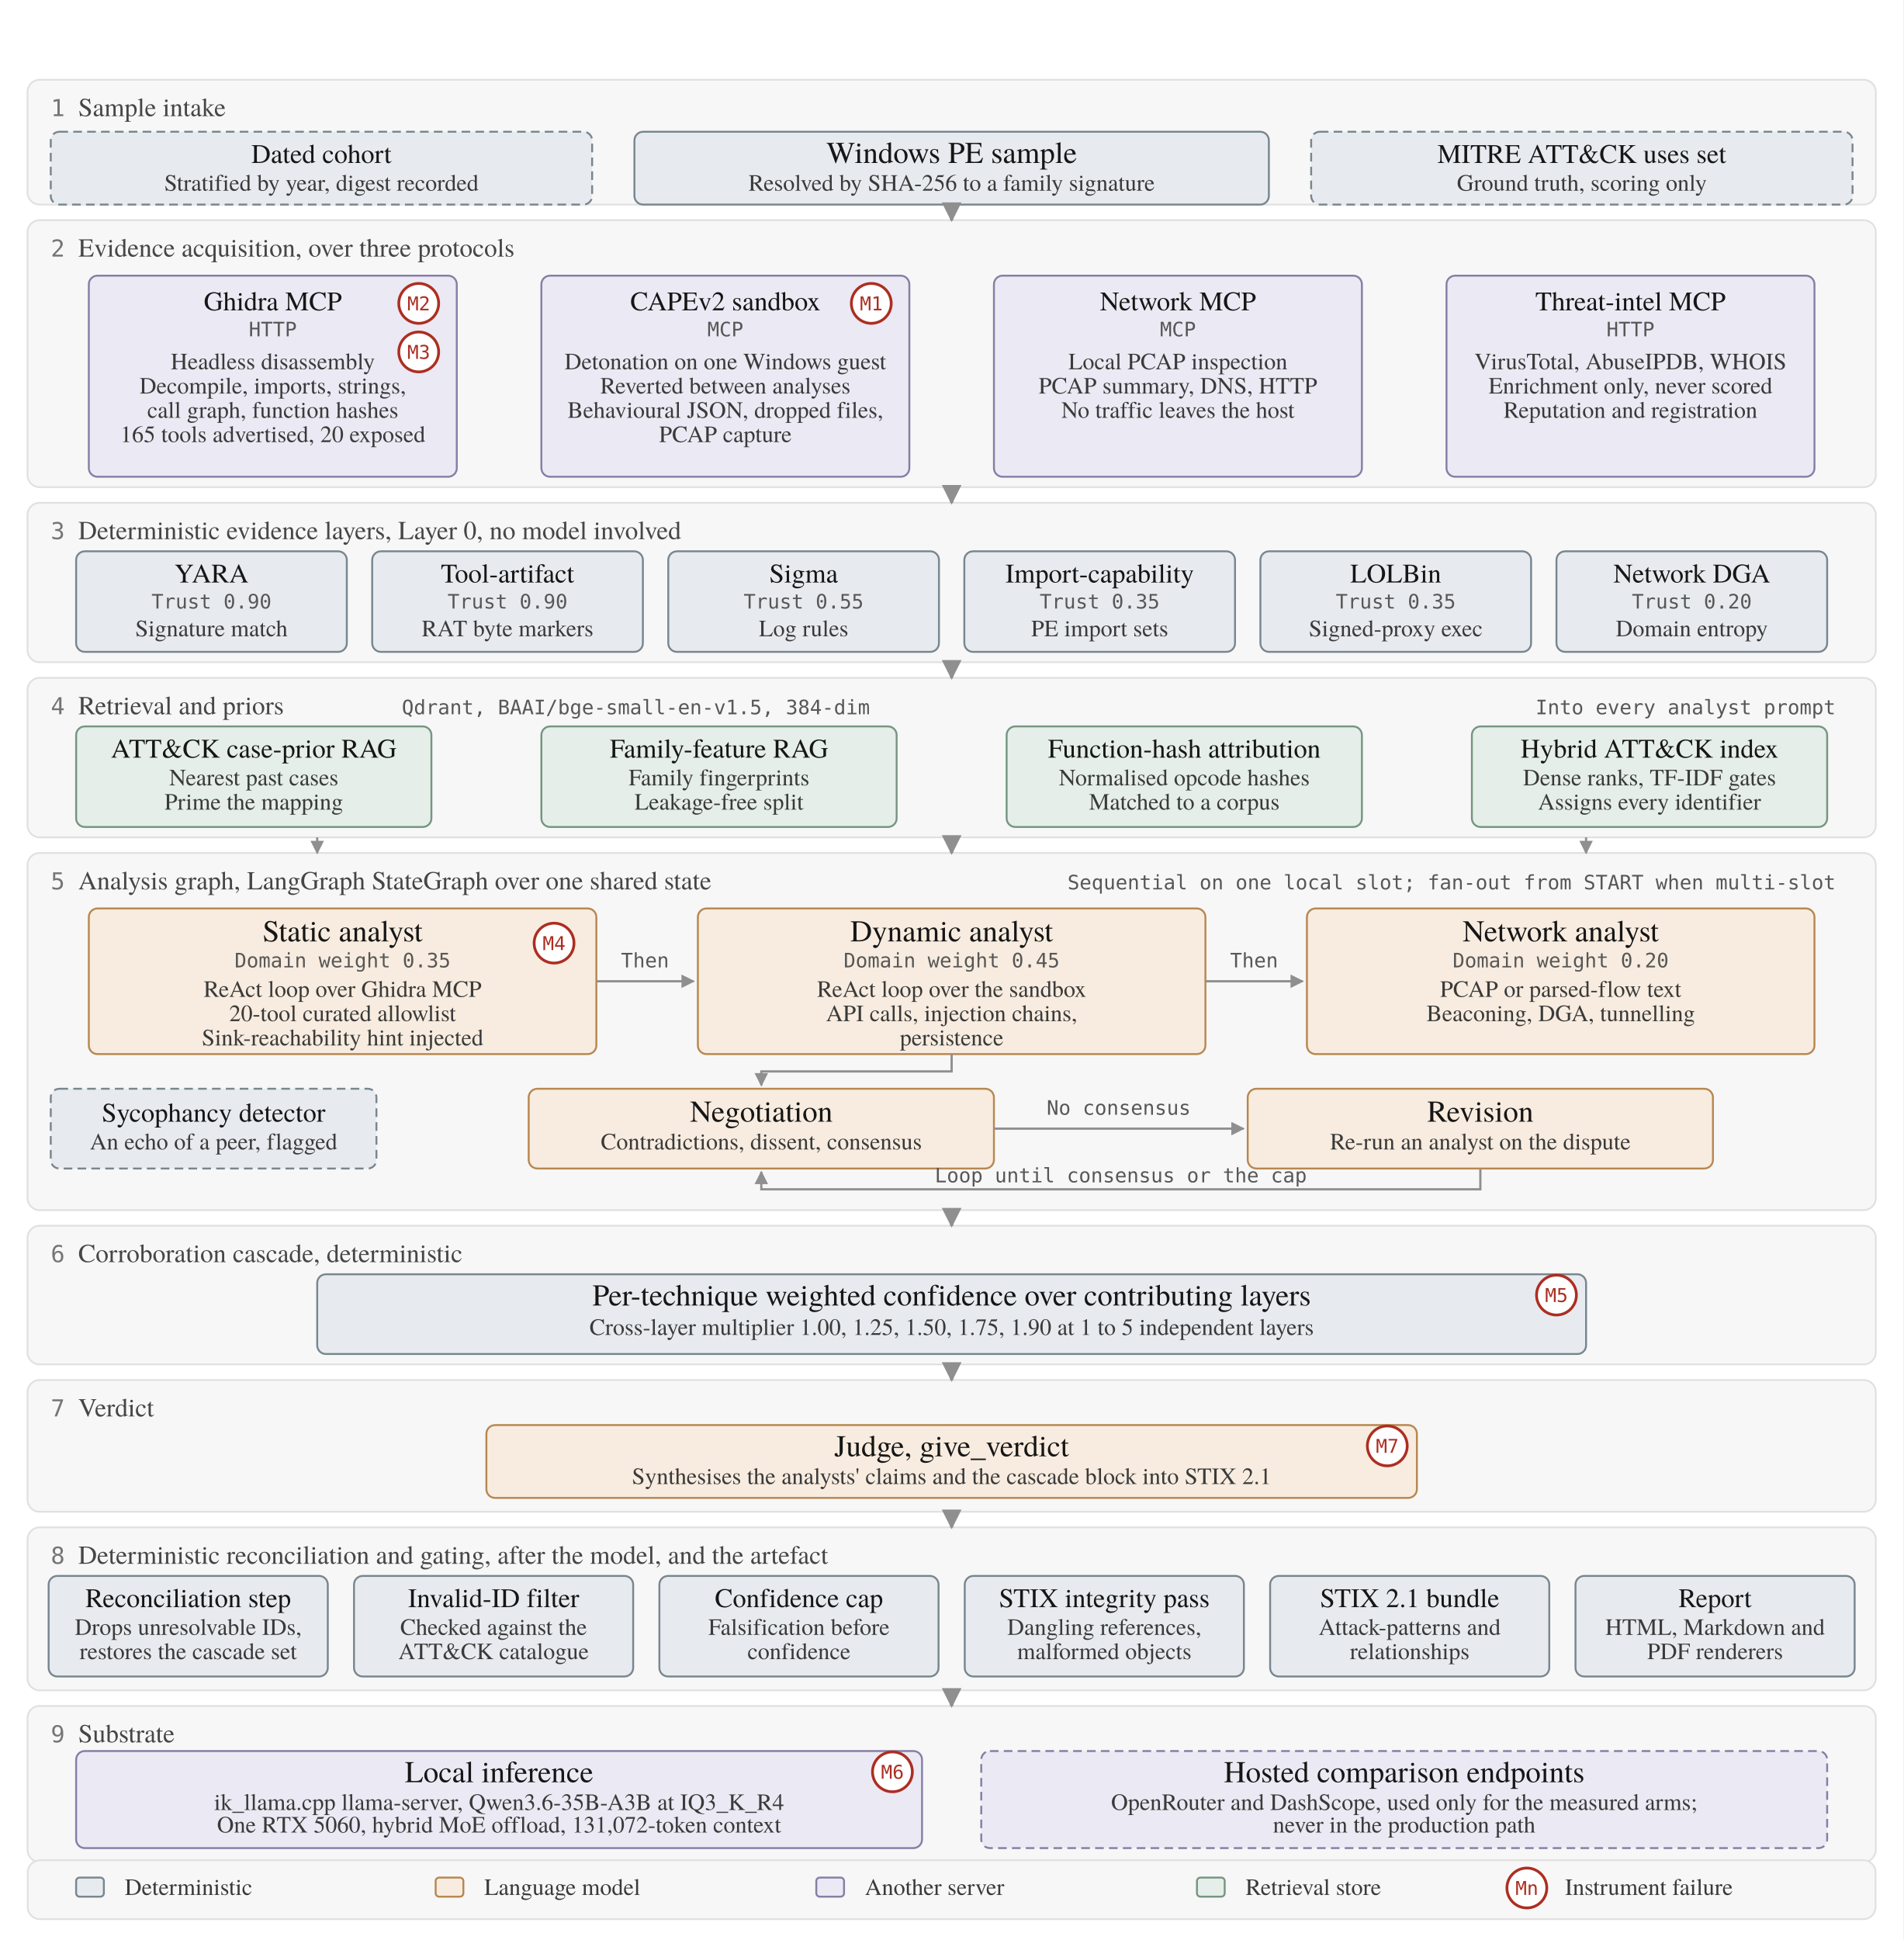
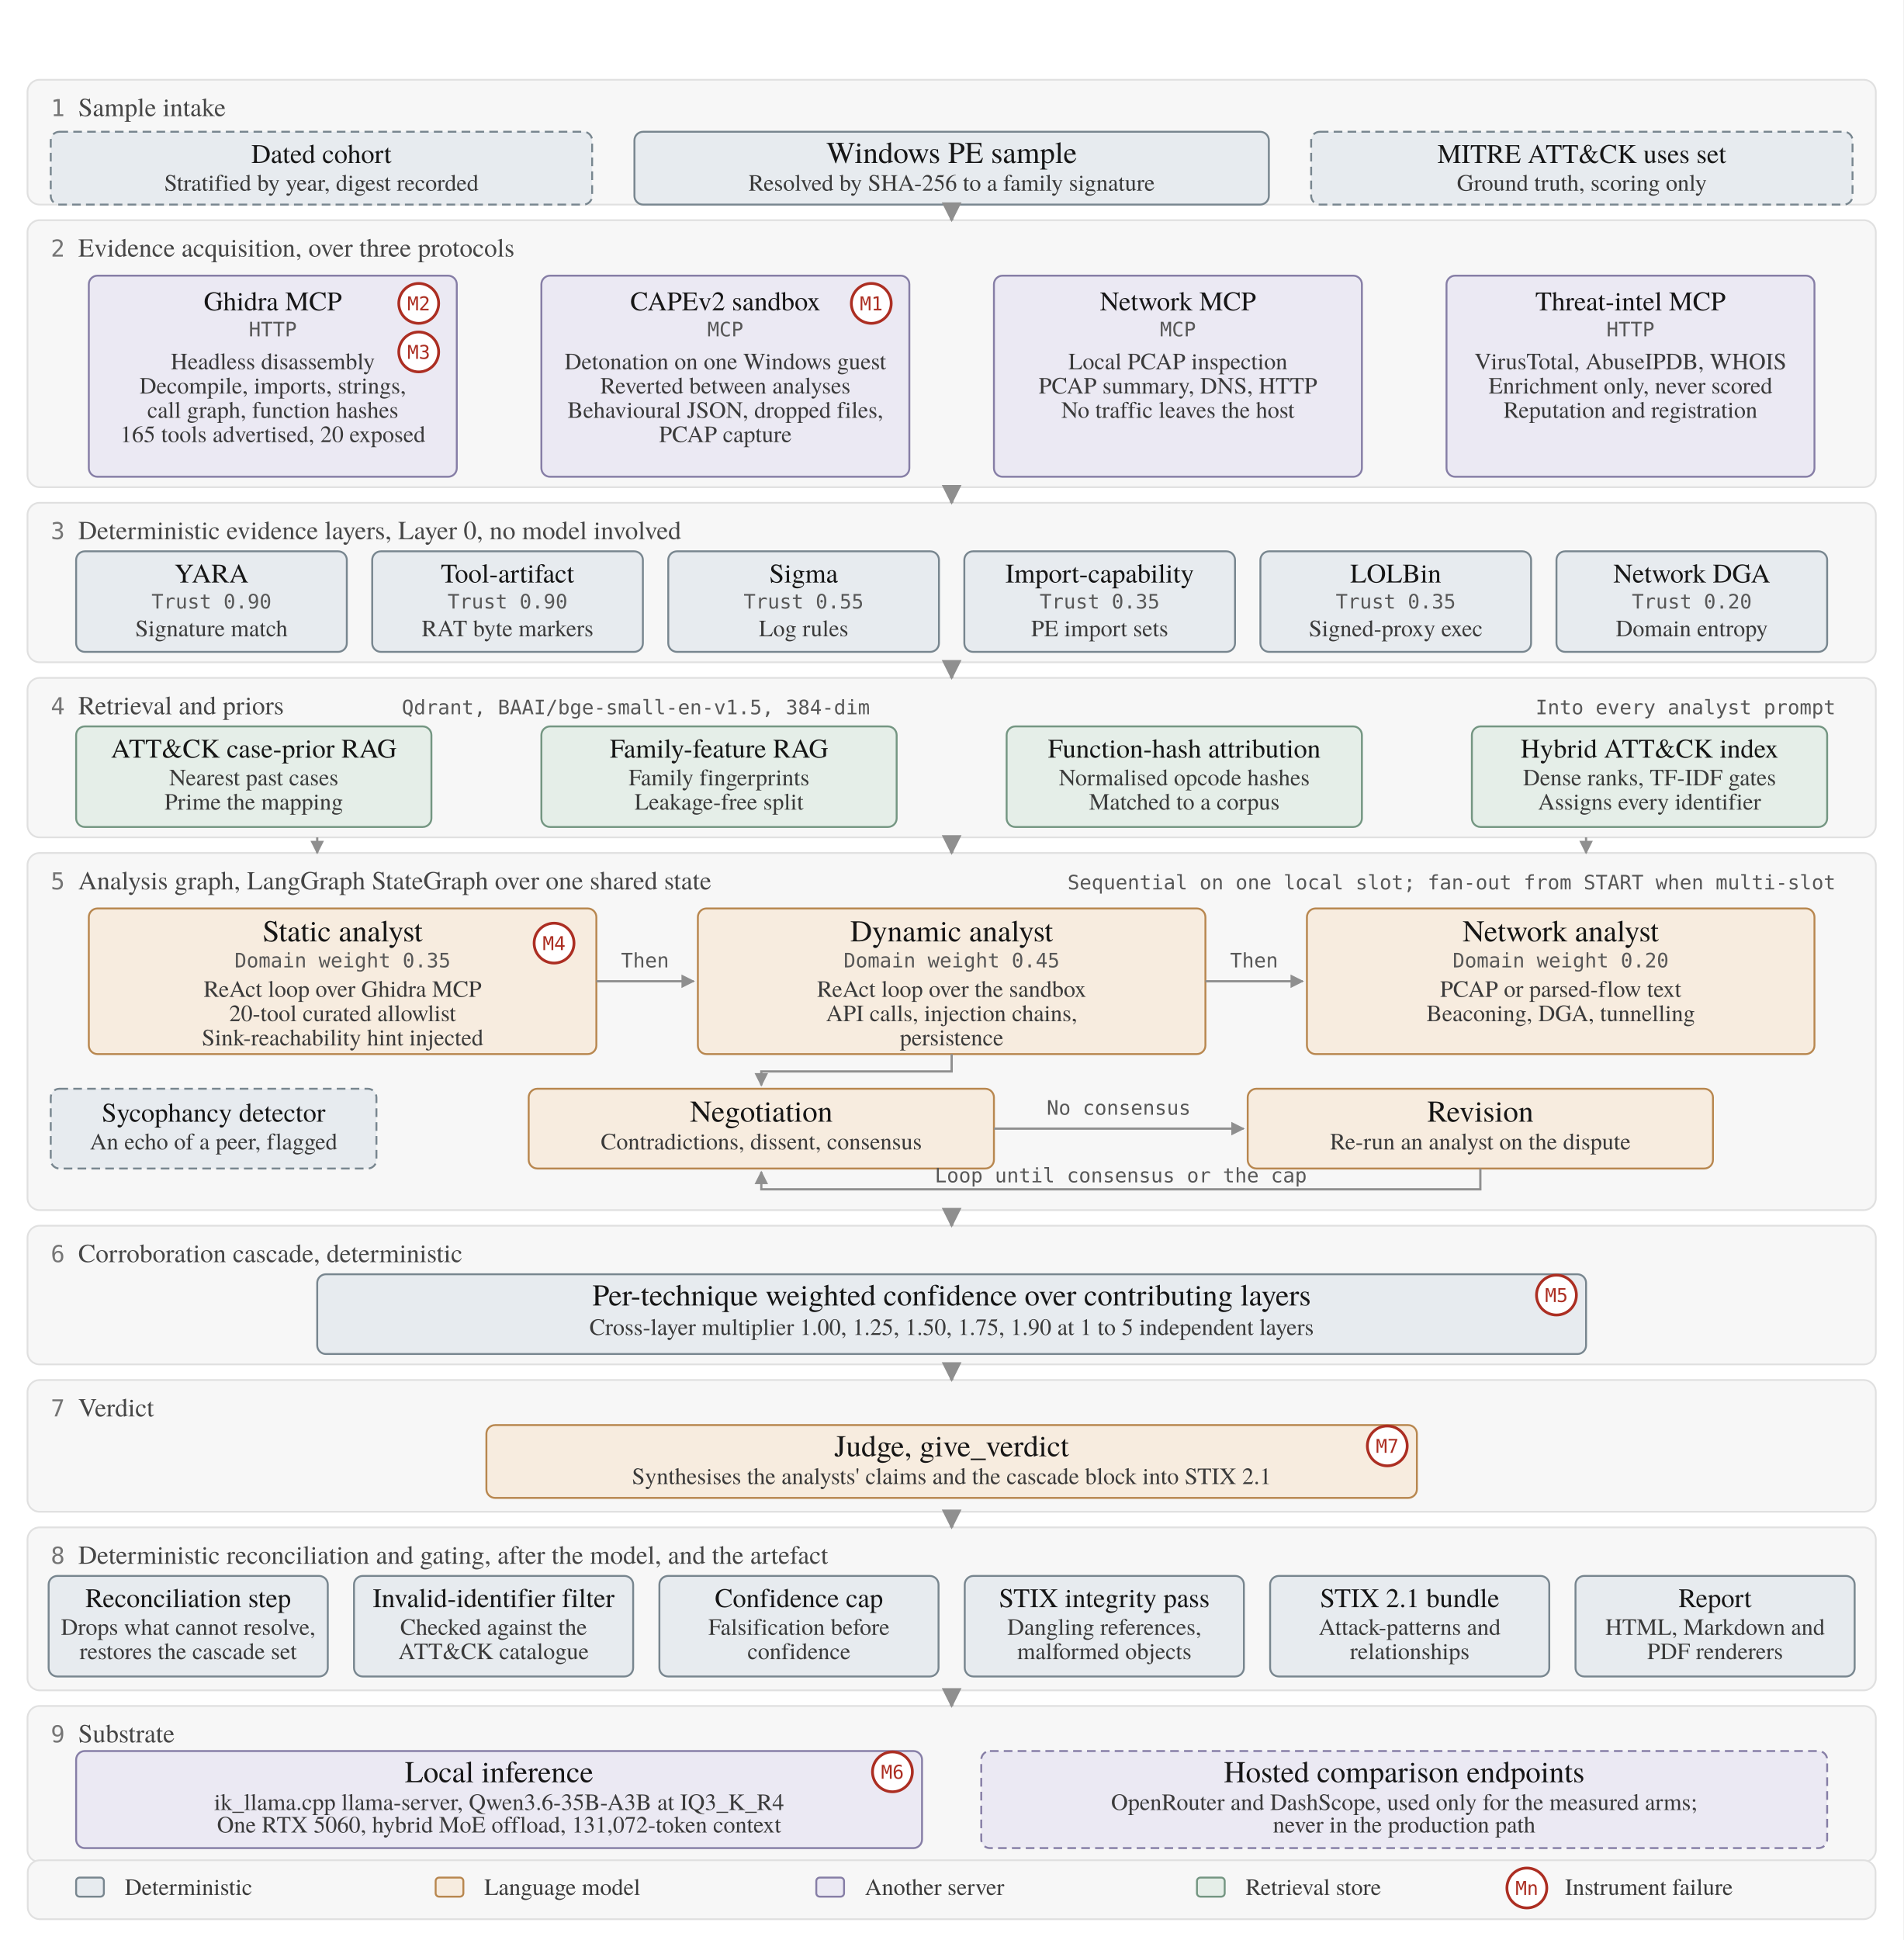
<svg xmlns="http://www.w3.org/2000/svg" width="1098" height="1119.0" viewBox="0 0 1098 1119.0">
  <style>
  text { font-family: 'TeX Gyre Termes', 'Nimbus Roman', 'Times New Roman', serif; fill: #161616; }
  .lbl  { font-size: 17.5px; }
  .lbl9 { font-size: 15.5px; }
  .sub  { font-size: 13.5px; fill: #3a3a3a; }
  .tag  { font-family: 'DejaVu Sans Mono', monospace; font-size: 11.5px; fill: #575757; }
  .band { fill: #f7f7f7; stroke: #e0e0e0; stroke-width: 1; }
  .bandnum   { font-family: 'DejaVu Sans Mono', monospace; font-size: 13.5px; fill: #757575; }
  .bandtitle { font-size: 15px; fill: #464646; }
  rect  { stroke-width: 1.1; }
  .flow  { fill: none; stroke: #8f8f8f; stroke-width: 1.3; }
  .spine { fill: none; stroke: #8f8f8f; stroke-width: 1.9; }
  .failmark { fill: #ffffff; stroke: #ac2e22; stroke-width: 1.6; }
  .failtxt  { font-family: 'DejaVu Sans Mono', monospace; font-size: 11px; fill: #ac2e22; }
</style>
  <defs>
    <marker id="ah" viewBox="0 0 10 10" refX="9" refY="5" markerWidth="6" markerHeight="6" orient="auto-start-reverse">
      <path d="M 0 0 L 10 5 L 0 10 z" fill="#8f8f8f" />
    </marker>
  </defs>
  <rect width="1098" height="1119.0" fill="#ffffff" />
  <rect class="band" x="15.86" y="46.0" width="1066.28" height="72" rx="7" />
  <text class="bandnum" x="29.28" y="67.0">1</text>
  <text class="bandtitle" x="45.14" y="67.0">Sample intake</text>
  <rect x="366.0" y="76.0" width="366.0" height="42" rx="5" fill="#e7ebef" stroke="#78868f" />
  <text class="lbl" x="549.0" y="94.0" text-anchor="middle">Windows PE sample</text>
  <text class="sub" x="549.0" y="110.0" text-anchor="middle">Resolved by SHA-256 to a family signature</text>
  <rect x="29.28" y="76.0" width="312.32" height="42" rx="5" fill="#e7ebef" stroke="#78868f" stroke-dasharray="5 3" />
  <text class="lbl9" x="185.44" y="94.0" text-anchor="middle">Dated cohort</text>
  <text class="sub" x="185.44" y="110.0" text-anchor="middle">Stratified by year, digest recorded</text>
  <rect x="756.4" y="76.0" width="312.32" height="42" rx="5" fill="#e7ebef" stroke="#78868f" stroke-dasharray="5 3" />
  <text class="lbl9" x="912.56" y="94.0" text-anchor="middle">MITRE ATT&amp;CK uses set</text>
  <text class="sub" x="912.56" y="110.0" text-anchor="middle">Ground truth, scoring only</text>
  <rect class="band" x="15.86" y="127.0" width="1066.28" height="154" rx="7" />
  <text class="bandnum" x="29.28" y="148.0">2</text>
  <text class="bandtitle" x="45.14" y="148.0">Evidence acquisition, over three protocols</text>
  <rect x="51.24" y="159.0" width="212.28" height="116" rx="5" fill="#ebe9f3" stroke="#867ea6" />
  <text class="lbl9" x="157.38" y="179.0" text-anchor="middle">Ghidra MCP</text>
  <text class="tag" x="157.38" y="194.0" text-anchor="middle">HTTP</text>
  <text class="sub" x="157.38" y="213.0" text-anchor="middle">Headless disassembly</text>
  <text class="sub" x="157.38" y="227.0" text-anchor="middle">Decompile, imports, strings,</text>
  <text class="sub" x="157.38" y="241.0" text-anchor="middle">call graph, function hashes</text>
  <text class="sub" x="157.38" y="255.0" text-anchor="middle">165 tools advertised, 20 exposed</text>
  <rect x="312.32" y="159.0" width="212.28" height="116" rx="5" fill="#ebe9f3" stroke="#867ea6" />
  <text class="lbl9" x="418.46" y="179.0" text-anchor="middle">CAPEv2 sandbox</text>
  <text class="tag" x="418.46" y="194.0" text-anchor="middle">MCP</text>
  <text class="sub" x="418.46" y="213.0" text-anchor="middle">Detonation on one Windows guest</text>
  <text class="sub" x="418.46" y="227.0" text-anchor="middle">Reverted between analyses</text>
  <text class="sub" x="418.46" y="241.0" text-anchor="middle">Behavioural JSON, dropped files,</text>
  <text class="sub" x="418.46" y="255.0" text-anchor="middle">PCAP capture</text>
  <rect x="573.4" y="159.0" width="212.28" height="116" rx="5" fill="#ebe9f3" stroke="#867ea6" />
  <text class="lbl9" x="679.54" y="179.0" text-anchor="middle">Network MCP</text>
  <text class="tag" x="679.54" y="194.0" text-anchor="middle">MCP</text>
  <text class="sub" x="679.54" y="213.0" text-anchor="middle">Local PCAP inspection</text>
  <text class="sub" x="679.54" y="227.0" text-anchor="middle">PCAP summary, DNS, HTTP</text>
  <text class="sub" x="679.54" y="241.0" text-anchor="middle">No traffic leaves the host</text>
  <rect x="834.48" y="159.0" width="212.28" height="116" rx="5" fill="#ebe9f3" stroke="#867ea6" />
  <text class="lbl9" x="940.62" y="179.0" text-anchor="middle">Threat-intel MCP</text>
  <text class="tag" x="940.62" y="194.0" text-anchor="middle">HTTP</text>
  <text class="sub" x="940.62" y="213.0" text-anchor="middle">VirusTotal, AbuseIPDB, WHOIS</text>
  <text class="sub" x="940.62" y="227.0" text-anchor="middle">Enrichment only, never scored</text>
  <text class="sub" x="940.62" y="241.0" text-anchor="middle">Reputation and registration</text>
  <circle class="failmark" cx="241.56" cy="175.0" r="11.5" />
  <text class="failtxt" x="241.56" y="179.0" text-anchor="middle">M2</text>
  <circle class="failmark" cx="241.56" cy="203.0" r="11.5" />
  <text class="failtxt" x="241.56" y="207.0" text-anchor="middle">M3</text>
  <circle class="failmark" cx="502.64" cy="175.0" r="11.5" />
  <text class="failtxt" x="502.64" y="179.0" text-anchor="middle">M1</text>
  <rect class="band" x="15.86" y="290.0" width="1066.28" height="92" rx="7" />
  <text class="bandnum" x="29.28" y="311.0">3</text>
  <text class="bandtitle" x="45.14" y="311.0">Deterministic evidence layers, Layer 0, no model involved</text>
  <rect x="43.92" y="318.0" width="156.16" height="58" rx="5" fill="#e7ebef" stroke="#78868f" />
  <text class="lbl9" x="122.0" y="336.0" text-anchor="middle">YARA</text>
  <text class="tag" x="122.0" y="351.0" text-anchor="middle">Trust 0.90</text>
  <text class="sub" x="122.0" y="367.0" text-anchor="middle">Signature match</text>
  <rect x="214.72" y="318.0" width="156.16" height="58" rx="5" fill="#e7ebef" stroke="#78868f" />
  <text class="lbl9" x="292.8" y="336.0" text-anchor="middle">Tool-artifact</text>
  <text class="tag" x="292.8" y="351.0" text-anchor="middle">Trust 0.90</text>
  <text class="sub" x="292.8" y="367.0" text-anchor="middle">RAT byte markers</text>
  <rect x="385.52" y="318.0" width="156.16" height="58" rx="5" fill="#e7ebef" stroke="#78868f" />
  <text class="lbl9" x="463.6" y="336.0" text-anchor="middle">Sigma</text>
  <text class="tag" x="463.6" y="351.0" text-anchor="middle">Trust 0.55</text>
  <text class="sub" x="463.6" y="367.0" text-anchor="middle">Log rules</text>
  <rect x="556.32" y="318.0" width="156.16" height="58" rx="5" fill="#e7ebef" stroke="#78868f" />
  <text class="lbl9" x="634.4" y="336.0" text-anchor="middle">Import-capability</text>
  <text class="tag" x="634.4" y="351.0" text-anchor="middle">Trust 0.35</text>
  <text class="sub" x="634.4" y="367.0" text-anchor="middle">PE import sets</text>
  <rect x="727.12" y="318.0" width="156.16" height="58" rx="5" fill="#e7ebef" stroke="#78868f" />
  <text class="lbl9" x="805.2" y="336.0" text-anchor="middle">LOLBin</text>
  <text class="tag" x="805.2" y="351.0" text-anchor="middle">Trust 0.35</text>
  <text class="sub" x="805.2" y="367.0" text-anchor="middle">Signed-proxy exec</text>
  <rect x="897.92" y="318.0" width="156.16" height="58" rx="5" fill="#e7ebef" stroke="#78868f" />
  <text class="lbl9" x="976.0" y="336.0" text-anchor="middle">Network DGA</text>
  <text class="tag" x="976.0" y="351.0" text-anchor="middle">Trust 0.20</text>
  <text class="sub" x="976.0" y="367.0" text-anchor="middle">Domain entropy</text>
  <rect class="band" x="15.86" y="391.0" width="1066.28" height="92" rx="7" />
  <text class="bandnum" x="29.28" y="412.0">4</text>
  <text class="bandtitle" x="45.14" y="412.0">Retrieval and priors</text>
  <text class="tag" x="231.8" y="412.0" text-anchor="start">Qdrant, BAAI/bge-small-en-v1.5, 384-dim</text>
  <text class="tag" x="1058.96" y="412.0" text-anchor="end">Into every analyst prompt</text>
  <rect x="43.92" y="419.0" width="204.96" height="58" rx="5" fill="#e5eee8" stroke="#749682" />
  <text class="lbl9" x="146.4" y="437.0" text-anchor="middle">ATT&amp;CK case-prior RAG</text>
  <text class="sub" x="146.4" y="453.0" text-anchor="middle">Nearest past cases</text>
  <text class="sub" x="146.4" y="467.0" text-anchor="middle">Prime the mapping</text>
  <rect x="312.32" y="419.0" width="204.96" height="58" rx="5" fill="#e5eee8" stroke="#749682" />
  <text class="lbl9" x="414.8" y="437.0" text-anchor="middle">Family-feature RAG</text>
  <text class="sub" x="414.8" y="453.0" text-anchor="middle">Family fingerprints</text>
  <text class="sub" x="414.8" y="467.0" text-anchor="middle">Leakage-free split</text>
  <rect x="580.72" y="419.0" width="204.96" height="58" rx="5" fill="#e5eee8" stroke="#749682" />
  <text class="lbl9" x="683.2" y="437.0" text-anchor="middle">Function-hash attribution</text>
  <text class="sub" x="683.2" y="453.0" text-anchor="middle">Normalised opcode hashes</text>
  <text class="sub" x="683.2" y="467.0" text-anchor="middle">Matched to a corpus</text>
  <rect x="849.12" y="419.0" width="204.96" height="58" rx="5" fill="#e5eee8" stroke="#749682" />
  <text class="lbl9" x="951.6" y="437.0" text-anchor="middle">Hybrid ATT&amp;CK index</text>
  <text class="sub" x="951.6" y="453.0" text-anchor="middle">Dense ranks, TF-IDF gates</text>
  <text class="sub" x="951.6" y="467.0" text-anchor="middle">Assigns every identifier</text>
  <rect class="band" x="15.86" y="492.0" width="1066.28" height="206" rx="7" />
  <text class="bandnum" x="29.28" y="513.0">5</text>
  <text class="bandtitle" x="45.14" y="513.0">Analysis graph, LangGraph StateGraph over one shared state</text>
  <text class="tag" x="1058.96" y="513.0" text-anchor="end">Sequential on one local slot; fan-out from START when multi-slot</text>
  <rect x="51.24" y="524.0" width="292.8" height="84" rx="5" fill="#f7ecdf" stroke="#b8874f" />
  <text class="lbl" x="197.64" y="543.0" text-anchor="middle">Static analyst</text>
  <text class="tag" x="197.64" y="558.0" text-anchor="middle">Domain weight 0.35</text>
  <text class="sub" x="197.64" y="575.0" text-anchor="middle">ReAct loop over Ghidra MCP</text>
  <text class="sub" x="197.64" y="589.0" text-anchor="middle">20-tool curated allowlist</text>
  <text class="sub" x="197.64" y="603.0" text-anchor="middle">Sink-reachability hint injected</text>
  <rect x="402.6" y="524.0" width="292.8" height="84" rx="5" fill="#f7ecdf" stroke="#b8874f" />
  <text class="lbl" x="549.0" y="543.0" text-anchor="middle">Dynamic analyst</text>
  <text class="tag" x="549.0" y="558.0" text-anchor="middle">Domain weight 0.45</text>
  <text class="sub" x="549.0" y="575.0" text-anchor="middle">ReAct loop over the sandbox</text>
  <text class="sub" x="549.0" y="589.0" text-anchor="middle">API calls, injection chains,</text>
  <text class="sub" x="549.0" y="603.0" text-anchor="middle">persistence</text>
  <rect x="753.96" y="524.0" width="292.8" height="84" rx="5" fill="#f7ecdf" stroke="#b8874f" />
  <text class="lbl" x="900.36" y="543.0" text-anchor="middle">Network analyst</text>
  <text class="tag" x="900.36" y="558.0" text-anchor="middle">Domain weight 0.20</text>
  <text class="sub" x="900.36" y="575.0" text-anchor="middle">PCAP or parsed-flow text</text>
  <text class="sub" x="900.36" y="589.0" text-anchor="middle">Beaconing, DGA, tunnelling</text>
  <circle class="failmark" cx="319.64" cy="544.0" r="11.5" />
  <text class="failtxt" x="319.64" y="548.0" text-anchor="middle">M4</text>
  <path class="flow" d="M 344.04 566.0 L 400.16 566.0" marker-end="url(#ah)" />
  <text class="tag" x="372.1" y="558.0" text-anchor="middle">Then</text>
  <path class="flow" d="M 695.4 566.0 L 751.52 566.0" marker-end="url(#ah)" />
  <text class="tag" x="723.46" y="558.0" text-anchor="middle">Then</text>
  <rect x="29.28" y="628.0" width="187.88" height="46" rx="5" fill="#e7ebef" stroke="#78868f" stroke-dasharray="5 3" />
  <text class="lbl9" x="123.22" y="647.0" text-anchor="middle">Sycophancy detector</text>
  <text class="sub" x="123.22" y="663.0" text-anchor="middle">An echo of a peer, flagged</text>
  <rect x="305.0" y="628.0" width="268.4" height="46" rx="5" fill="#f7ecdf" stroke="#b8874f" />
  <text class="lbl" x="439.2" y="647.0" text-anchor="middle">Negotiation</text>
  <text class="sub" x="439.2" y="663.0" text-anchor="middle">Contradictions, dissent, consensus</text>
  <rect x="719.8" y="628.0" width="268.4" height="46" rx="5" fill="#f7ecdf" stroke="#b8874f" />
  <text class="lbl" x="854.0" y="647.0" text-anchor="middle">Revision</text>
  <text class="sub" x="854.0" y="663.0" text-anchor="middle">Re-run an analyst on the dispute</text>
  <path class="flow" d="M 549.0 608.0 V 618.0 H 439.2 V 626.0" marker-end="url(#ah)" />
  <path class="flow" d="M 573.4 651.0 H 717.36" marker-end="url(#ah)" />
  <text class="tag" x="645.38" y="643.0" text-anchor="middle">No consensus</text>
  <path class="flow" d="M 854.0 674.0 V 686.0 H 439.2 V 676.0" marker-end="url(#ah)" />
  <text class="tag" x="646.6" y="682.0" text-anchor="middle">Loop until consensus or the cap</text>
  <rect class="band" x="15.86" y="707.0" width="1066.28" height="80" rx="7" />
  <text class="bandnum" x="29.28" y="728.0">6</text>
  <text class="bandtitle" x="45.14" y="728.0">Corroboration cascade, deterministic</text>
  <rect x="183.0" y="735.0" width="732.0" height="46" rx="5" fill="#e7ebef" stroke="#78868f" />
  <text class="lbl" x="549.0" y="753.0" text-anchor="middle">Per-technique weighted confidence over contributing layers</text>
  <text class="sub" x="549.0" y="770.0" text-anchor="middle">Cross-layer multiplier 1.00, 1.25, 1.50, 1.75, 1.90 at 1 to 5 independent layers</text>
  <circle class="failmark" cx="897.92" cy="747.0" r="11.5" />
  <text class="failtxt" x="897.92" y="751.0" text-anchor="middle">M5</text>
  <rect class="band" x="15.86" y="796.0" width="1066.28" height="76" rx="7" />
  <text class="bandnum" x="29.28" y="817.0">7</text>
  <text class="bandtitle" x="45.14" y="817.0">Verdict</text>
  <rect x="280.6" y="822.0" width="536.8" height="42" rx="5" fill="#f7ecdf" stroke="#b8874f" />
  <text class="lbl" x="549.0" y="840.0" text-anchor="middle">Judge, give_verdict</text>
  <text class="sub" x="549.0" y="856.0" text-anchor="middle">Synthesises the analysts' claims and the cascade block into STIX 2.1</text>
  <circle class="failmark" cx="800.32" cy="834.0" r="11.5" />
  <text class="failtxt" x="800.32" y="838.0" text-anchor="middle">M7</text>
  <rect class="band" x="15.86" y="881.0" width="1066.28" height="94" rx="7" />
  <text class="bandnum" x="29.28" y="902.0">8</text>
  <text class="bandtitle" x="45.14" y="902.0">Deterministic reconciliation and gating, after the model, and the artefact</text>
  <rect x="28.06" y="909.0" width="161.04" height="58" rx="5" fill="#e7ebef" stroke="#78868f" />
  <text class="lbl9" x="108.58" y="927.0" text-anchor="middle">Reconciliation step</text>
-   <text class="sub" x="108.58" y="943.0" text-anchor="middle">Drops unresolvable IDs,</text>
+   <text class="sub" x="108.58" y="943.0" text-anchor="middle">Drops what cannot resolve,</text>
  <text class="sub" x="108.58" y="957.0" text-anchor="middle">restores the cascade set</text>
  <rect x="204.23" y="909.0" width="161.04" height="58" rx="5" fill="#e7ebef" stroke="#78868f" />
-   <text class="lbl9" x="284.75" y="927.0" text-anchor="middle">Invalid-ID filter</text>
+   <text class="lbl9" x="284.75" y="927.0" text-anchor="middle">Invalid-identifier filter</text>
  <text class="sub" x="284.75" y="943.0" text-anchor="middle">Checked against the</text>
  <text class="sub" x="284.75" y="957.0" text-anchor="middle">ATT&amp;CK catalogue</text>
  <rect x="380.4" y="909.0" width="161.04" height="58" rx="5" fill="#e7ebef" stroke="#78868f" />
  <text class="lbl9" x="460.92" y="927.0" text-anchor="middle">Confidence cap</text>
  <text class="sub" x="460.92" y="943.0" text-anchor="middle">Falsification before</text>
  <text class="sub" x="460.92" y="957.0" text-anchor="middle">confidence</text>
  <rect x="556.56" y="909.0" width="161.04" height="58" rx="5" fill="#e7ebef" stroke="#78868f" />
  <text class="lbl9" x="637.08" y="927.0" text-anchor="middle">STIX integrity pass</text>
  <text class="sub" x="637.08" y="943.0" text-anchor="middle">Dangling references,</text>
  <text class="sub" x="637.08" y="957.0" text-anchor="middle">malformed objects</text>
  <rect x="732.73" y="909.0" width="161.04" height="58" rx="5" fill="#e7ebef" stroke="#78868f" />
  <text class="lbl9" x="813.25" y="927.0" text-anchor="middle">STIX 2.1 bundle</text>
  <text class="sub" x="813.25" y="943.0" text-anchor="middle">Attack-patterns and</text>
  <text class="sub" x="813.25" y="957.0" text-anchor="middle">relationships</text>
  <rect x="908.9" y="909.0" width="161.04" height="58" rx="5" fill="#e7ebef" stroke="#78868f" />
  <text class="lbl9" x="989.42" y="927.0" text-anchor="middle">Report</text>
  <text class="sub" x="989.42" y="943.0" text-anchor="middle">HTML, Markdown and</text>
  <text class="sub" x="989.42" y="957.0" text-anchor="middle">PDF renderers</text>
  <rect class="band" x="15.86" y="984.0" width="1066.28" height="90" rx="7" />
  <text class="bandnum" x="29.28" y="1005.0">9</text>
  <text class="bandtitle" x="45.14" y="1005.0">Substrate</text>
  <rect x="43.92" y="1010.0" width="488.0" height="56" rx="5" fill="#ebe9f3" stroke="#867ea6" />
  <text class="lbl" x="287.92" y="1028.0" text-anchor="middle">Local inference</text>
  <text class="sub" x="287.92" y="1044.0" text-anchor="middle">ik_llama.cpp llama-server, Qwen3.6-35B-A3B at IQ3_K_R4</text>
  <text class="sub" x="287.92" y="1057.0" text-anchor="middle">One RTX 5060, hybrid MoE offload, 131,072-token context</text>
  <circle class="failmark" cx="514.84" cy="1022.0" r="11.5" />
  <text class="failtxt" x="514.84" y="1026.0" text-anchor="middle">M6</text>
  <rect x="566.08" y="1010.0" width="488.0" height="56" rx="5" fill="#ebe9f3" stroke="#867ea6" stroke-dasharray="5 3" />
  <text class="lbl" x="810.08" y="1028.0" text-anchor="middle">Hosted comparison endpoints</text>
  <text class="sub" x="810.08" y="1044.0" text-anchor="middle">OpenRouter and DashScope, used only for the measured arms;</text>
  <text class="sub" x="810.08" y="1057.0" text-anchor="middle">never in the production path</text>
  <path class="spine" d="M 549.0 118.0 L 549.0 127.0" marker-end="url(#ah)" />
  <path class="spine" d="M 549.0 281.0 L 549.0 290.0" marker-end="url(#ah)" />
  <path class="spine" d="M 549.0 382.0 L 549.0 391.0" marker-end="url(#ah)" />
  <path class="spine" d="M 549.0 483.0 L 549.0 492.0" marker-end="url(#ah)" />
  <path class="spine" d="M 549.0 698.0 L 549.0 707.0" marker-end="url(#ah)" />
  <path class="spine" d="M 549.0 787.0 L 549.0 796.0" marker-end="url(#ah)" />
  <path class="spine" d="M 549.0 872.0 L 549.0 881.0" marker-end="url(#ah)" />
  <path class="spine" d="M 549.0 975.0 L 549.0 984.0" marker-end="url(#ah)" />
  <path class="flow" d="M 183.0 483.0 L 183.0 492.0" marker-end="url(#ah)" />
  <path class="flow" d="M 915.0 483.0 L 915.0 492.0" marker-end="url(#ah)" />
  <rect class="band" x="16" y="1073.0" width="1066" height="34" rx="7" />
  <rect x="43.92" y="1083.0" width="16" height="11" rx="2" fill="#e7ebef" stroke="#78868f" />
  <text class="sub" x="71.98" y="1093.0" text-anchor="start">Deterministic</text>
  <rect x="251.32" y="1083.0" width="16" height="11" rx="2" fill="#f7ecdf" stroke="#b8874f" />
  <text class="sub" x="279.38" y="1093.0" text-anchor="start">Language model</text>
  <rect x="470.92" y="1083.0" width="16" height="11" rx="2" fill="#ebe9f3" stroke="#867ea6" />
  <text class="sub" x="498.98" y="1093.0" text-anchor="start">Another server</text>
  <rect x="690.52" y="1083.0" width="16" height="11" rx="2" fill="#e5eee8" stroke="#749682" />
  <text class="sub" x="718.58" y="1093.0" text-anchor="start">Retrieval store</text>
  <circle class="failmark" cx="880.84" cy="1089.0" r="11.5" />
  <text class="failtxt" x="880.84" y="1093.0" text-anchor="middle">Mn</text>
  <text class="sub" x="902.8" y="1093.0" text-anchor="start">Instrument failure</text>
</svg>
